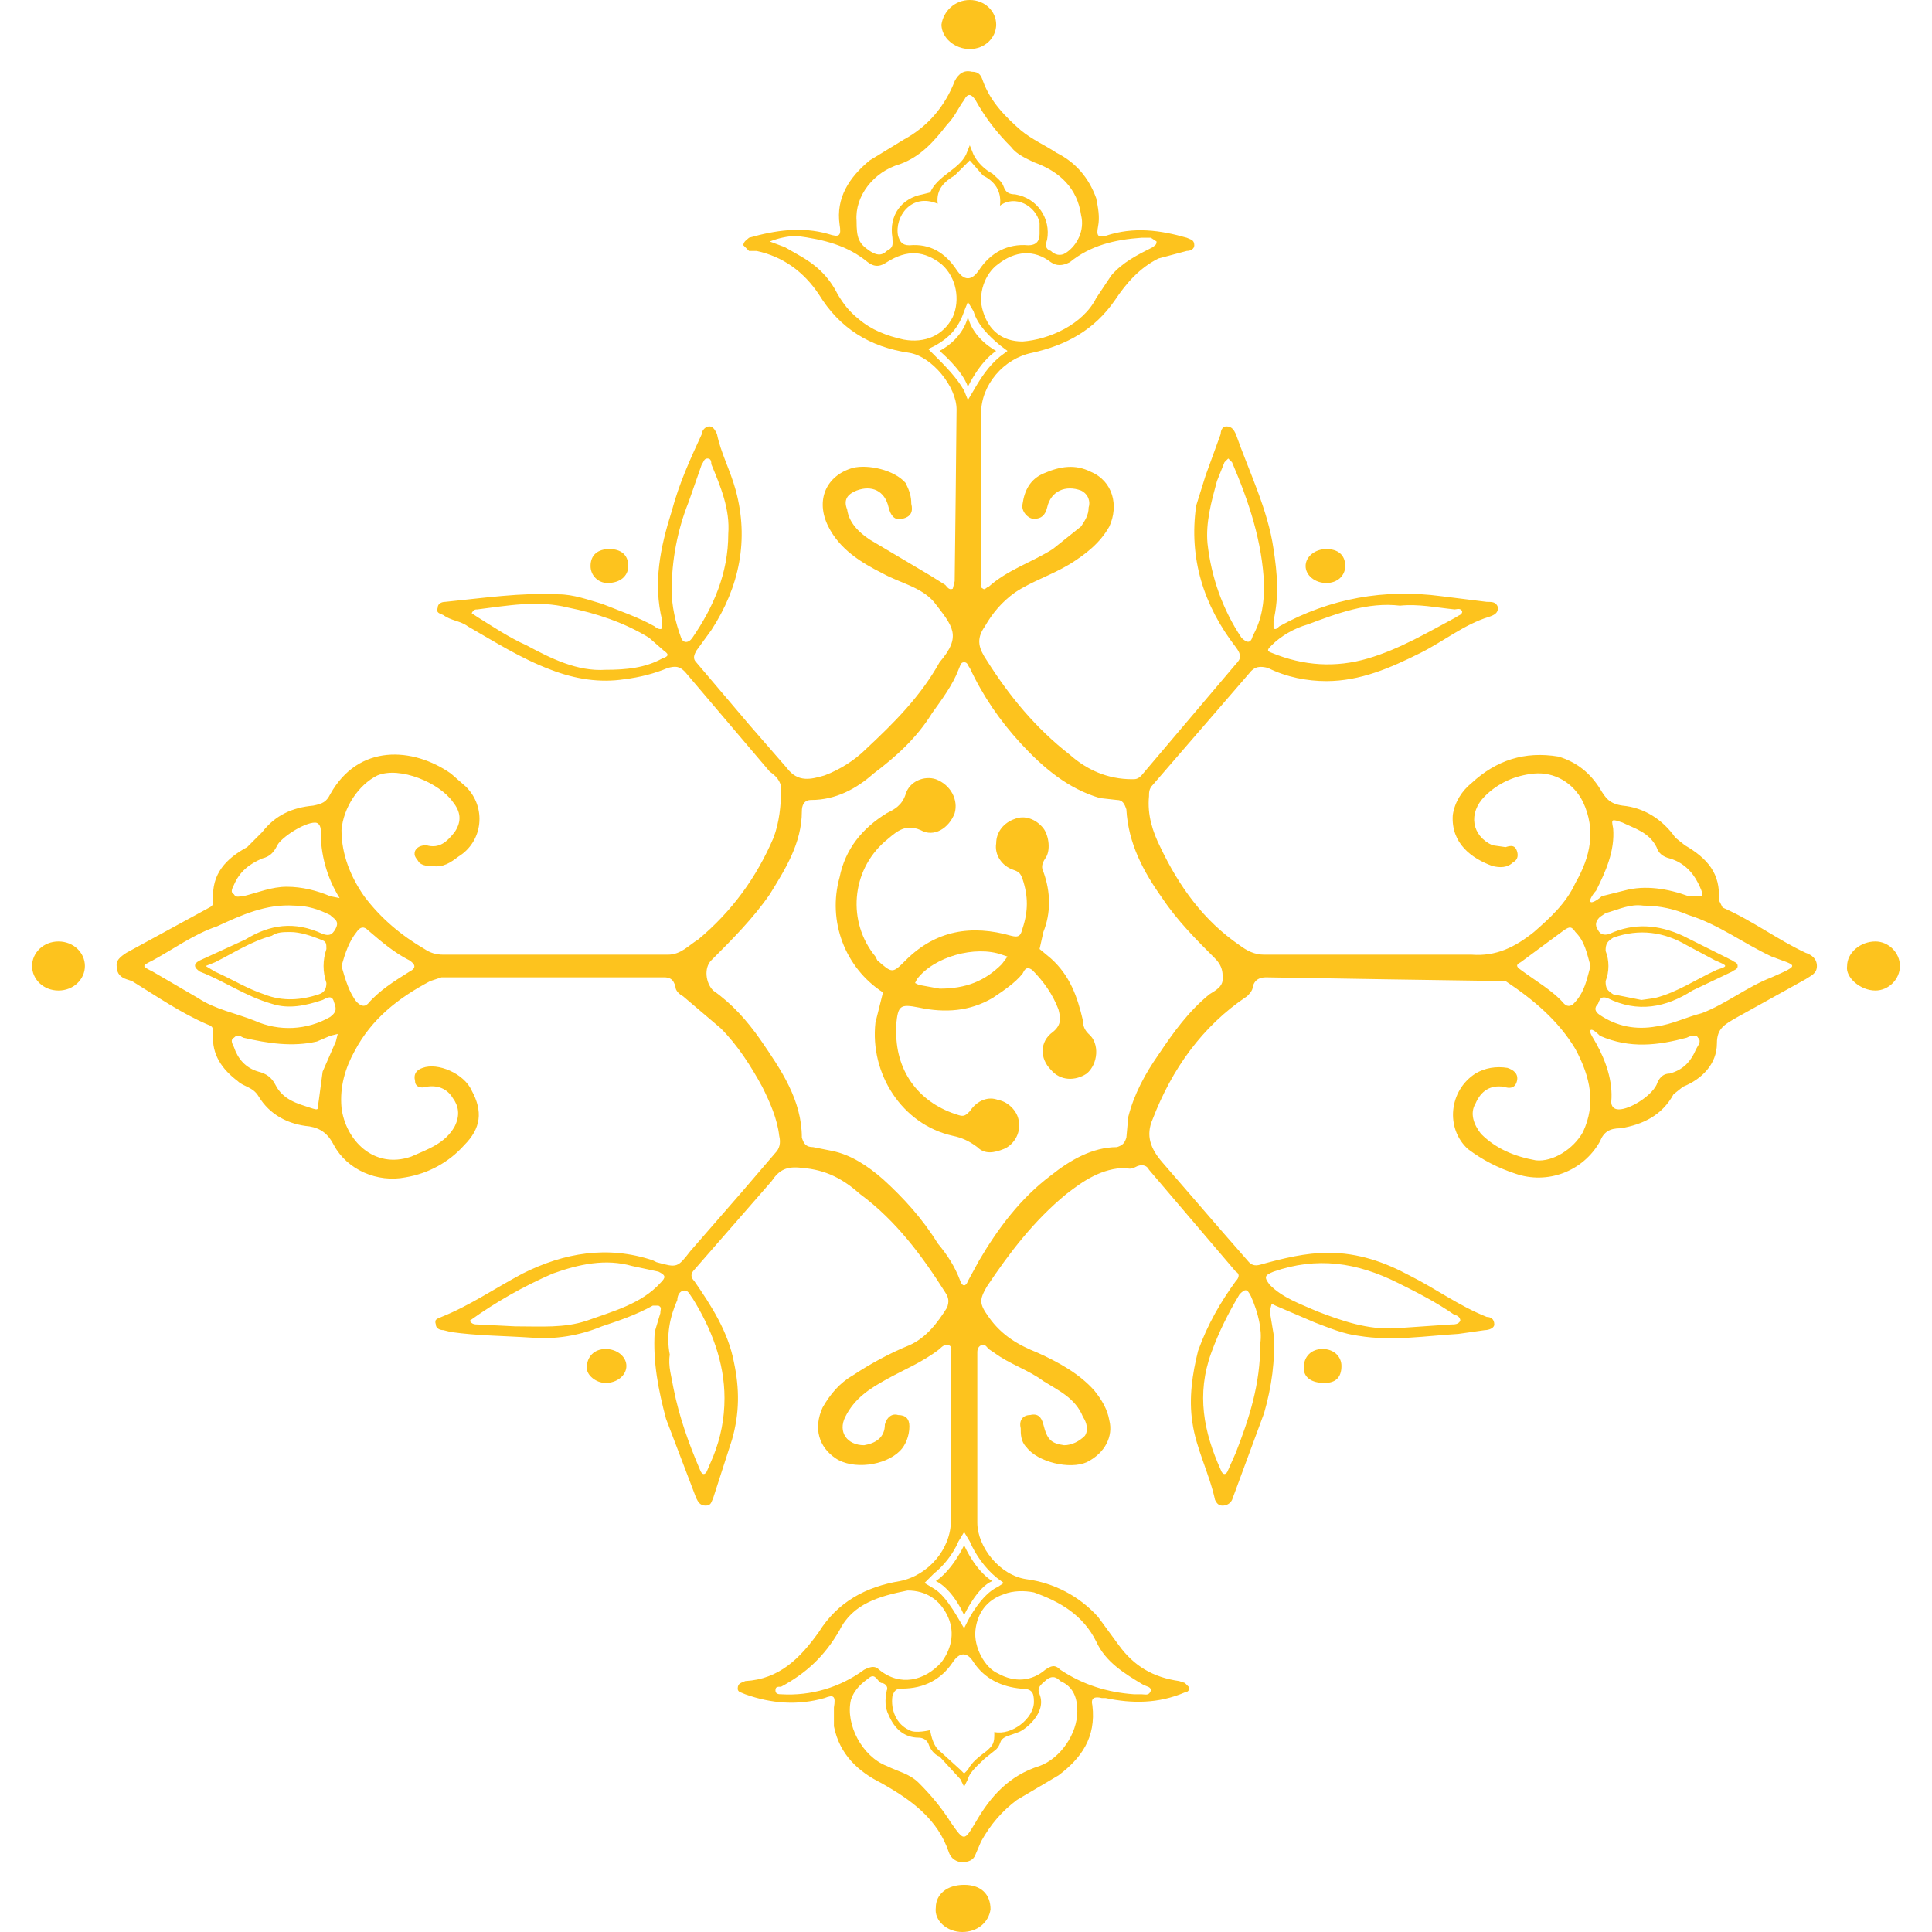
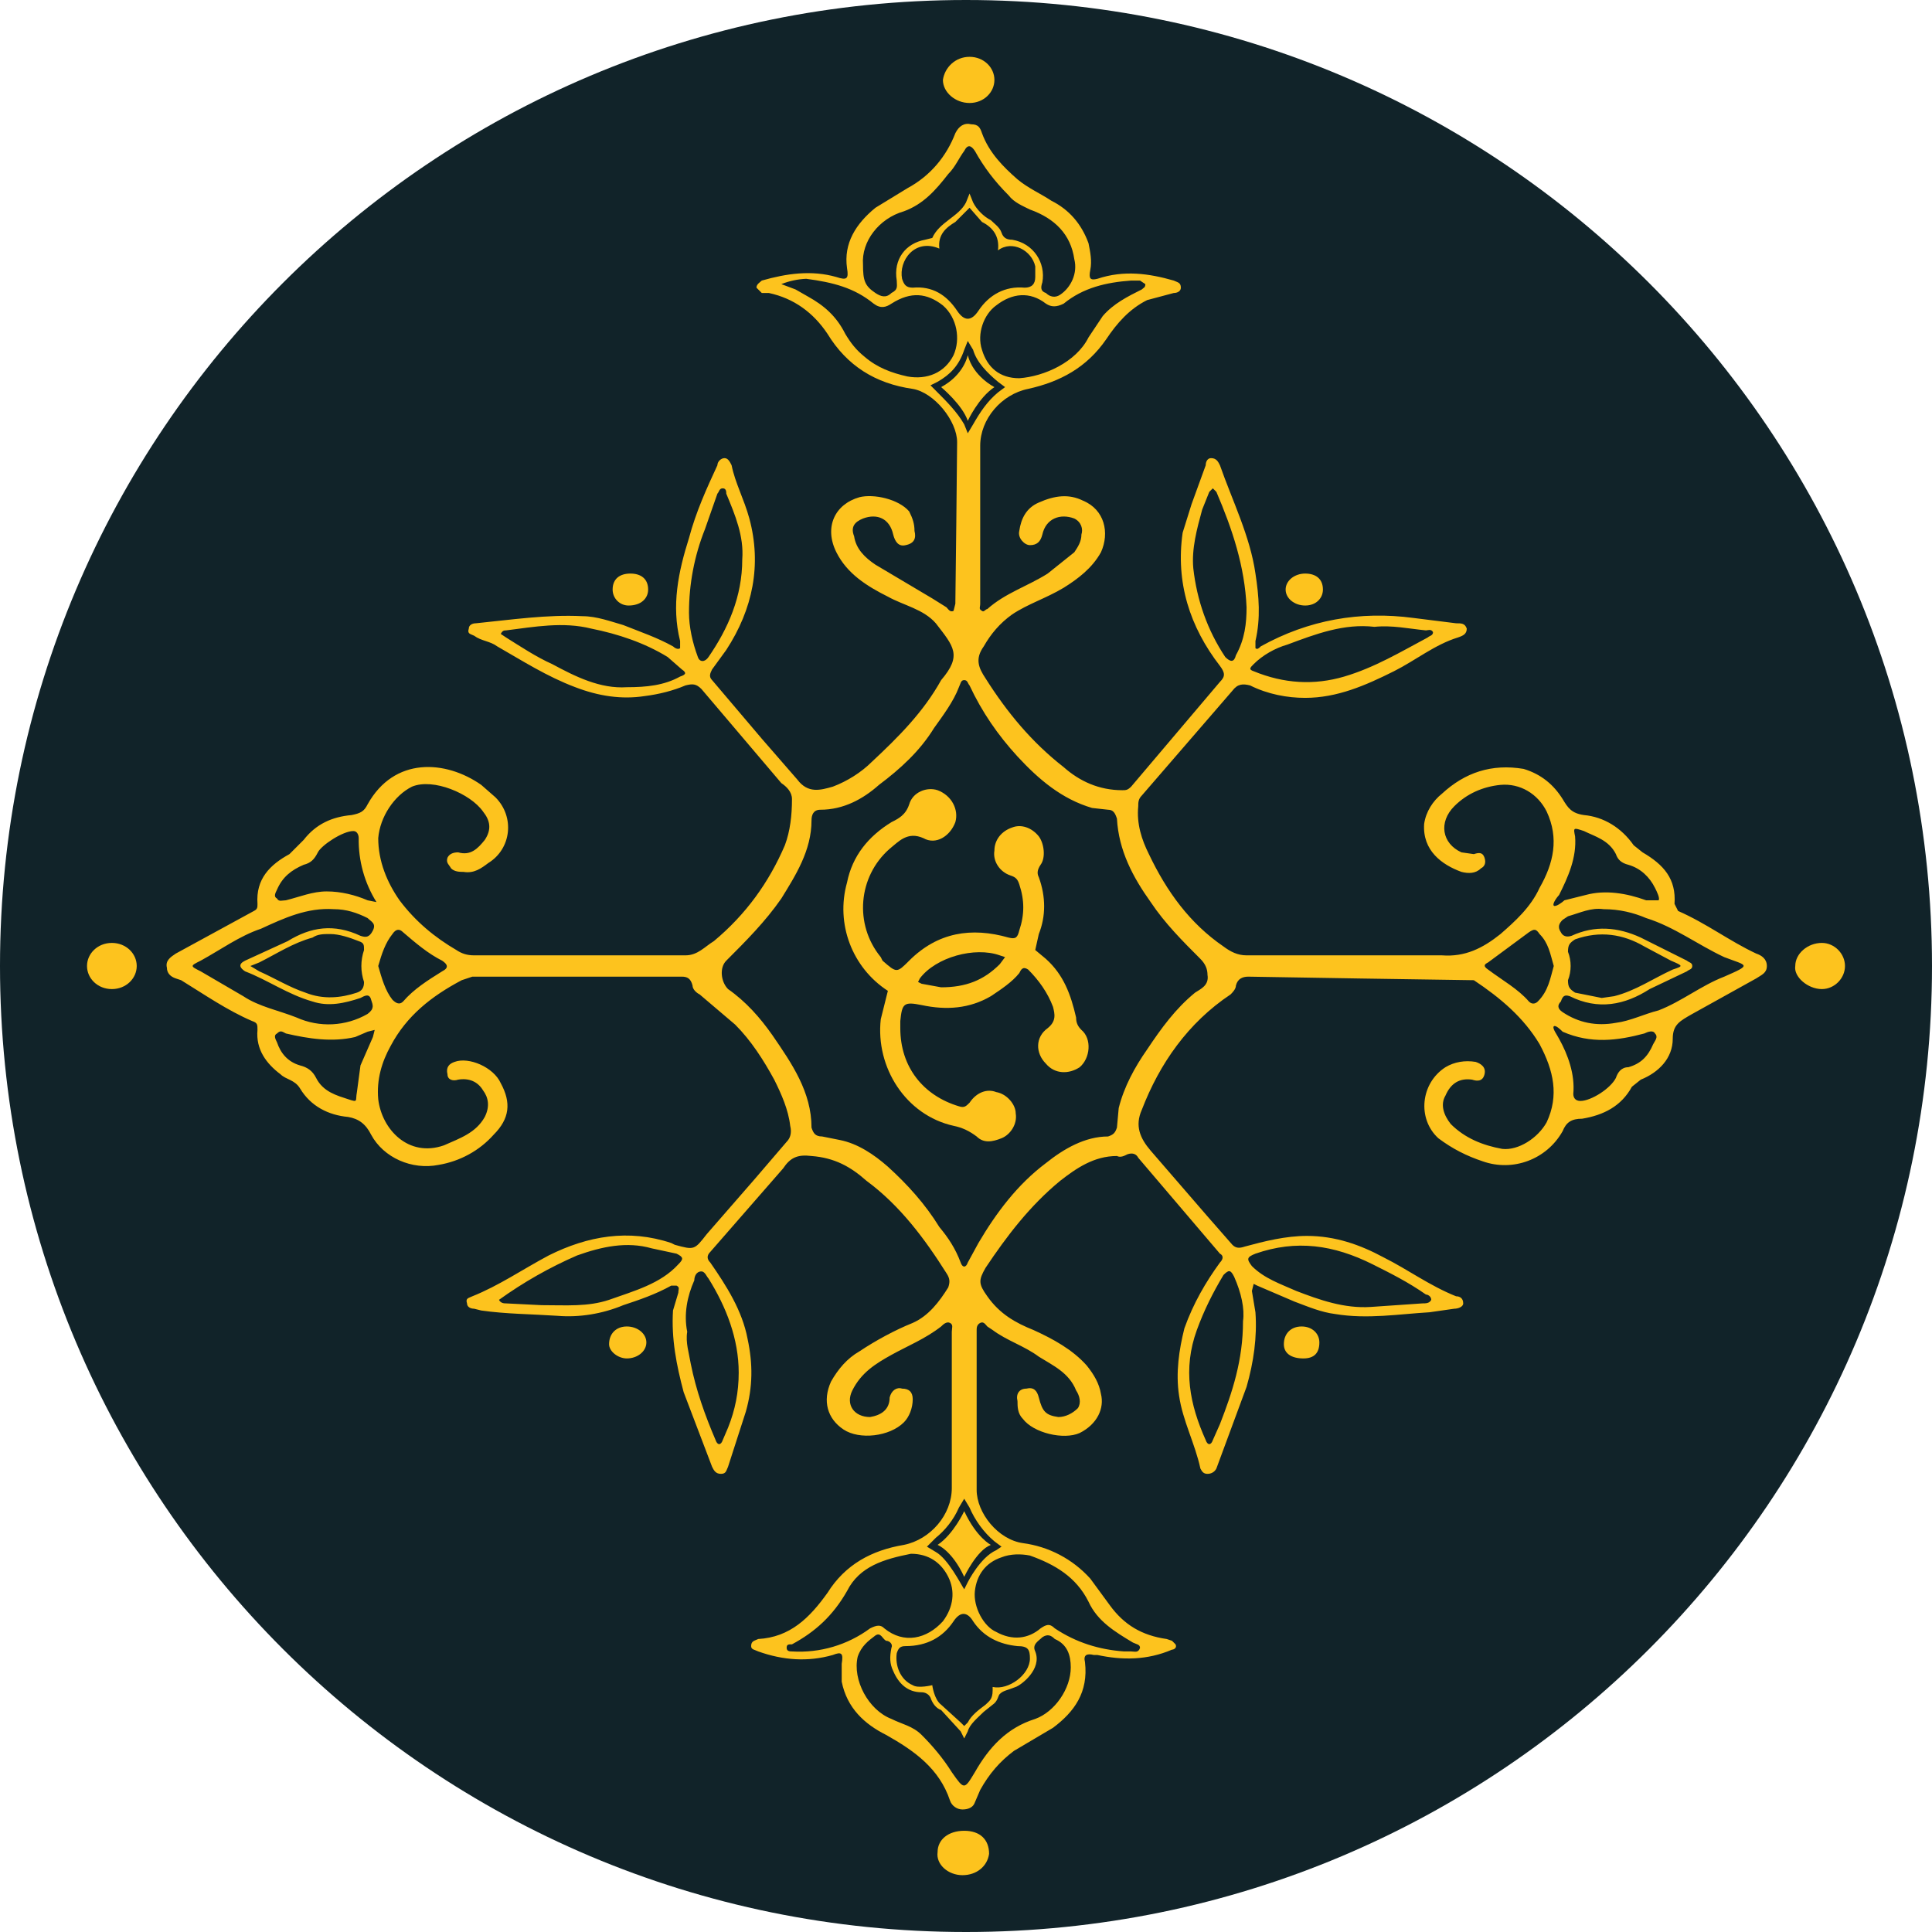
- <svg xmlns="http://www.w3.org/2000/svg" width="1024" height="1024" viewBox="0 0 1024 1024">
+ <svg xmlns="http://www.w3.org/2000/svg" width="1024" height="1024" viewBox="-32 -32 1088 1088">
+   <circle fill="#112329" id="path11" cx="512" cy="512" r="544" />
  <g fill="#fdc31e">
    <g id="icon-dots">
      <path d="M514 26c-8 0-15-6-15-13 1-7 7-13 15-13s14 6 14 13-6 13-14 13" />
      <path d="M994 499c7 0 13 6 13 13s-6 13-13 13c-8 0-16-7-15-13 0-7 7-13 15-13" />
      <path d="M511 999c9 0 14 5 14 13-1 7-7 12-15 12s-15-6-14-13c0-7 6-12 15-12" />
      <path d="M31 499c8 0 14 6 14 13s-6 13-14 13-14-6-14-13 6-13 14-13" />
      <path d="M703 309c-6 0-11-4-11-9s5-9 11-9 10 3 10 9c0 5-4 9-10 9" />
      <path d="M321 733c-5 0-10-4-10-8 0-6 4-10 10-10s11 4 11 9-5 9-11 9" />
      <path d="M702 733c-7 0-11-3-11-8 0-6 4-10 10-10s10 4 10 9c0 6-3 9-9 9" />
      <path d="M322 309c-5 0-9-4-9-9 0-6 4-9 10-9s10 3 10 9c0 5-4 9-11 9" />
      <path d="M513 168s-2 11-15 18c0 0 12 10 15 19 0 0 6-13 15-19 0 0-12-6-15-18" />
      <path d="M511 819s-6 13-15 19c0 0 8 3 15 18 0 0 7-15 15-18 0 0-8-4-15-19" />
    </g>
    <path id="icon-piercing" d="M531 511c-9 9-19 13-33 13l-11-2-2-1 1-2c9-12 31-18 45-13l3 1-3 4m46 37c-2-2-3-4-3-7-3-13-7-24-17-33l-6-5 2-9c4-10 4-21 0-32-1-2-1-4 1-7 3-4 2-12-1-16-4-5-10-7-15-5-6 2-10 7-10 13-1 6 3 12 9 14 3 1 4 2 5 5 3 9 3 17 0 26-1 4-2 5-6 4-21-6-40-3-56 13-7 7-7 7-15 0l-1-2a44 44 0 0 1 5-61c5-4 10-10 19-6 7 4 15-1 18-9 2-7-2-15-10-18-6-2-14 1-16 8-2 6-6 8-10 10-13 8-22 19-25 34a55 55 0 0 0 23 61l-1 4-3 12c-3 27 14 54 41 60 5 1 9 3 13 6 4 4 9 3 14 1s9-8 8-14c0-5-5-11-11-12-5-2-11 0-15 6-2 2-3 3-6 2-20-6-33-22-33-44v-4c1-10 2-11 12-9 14 3 27 2 39-5 6-4 12-8 16-13 1-2 2-4 5-2 6 6 11 13 14 21 1 4 2 8-3 12-7 5-7 14-1 20 5 6 13 6 19 2 6-5 7-16 1-21" />
    <path id="icon-cross" d="M851 504c0-4 1-5 4-7 14-5 27-3 39 4l15 8c7 3 7 3 1 5-11 5-21 12-33 15l-7 1-15-3c-3-2-4-3-4-7 2-5 2-11 0-16m88 14c-13 5-24 14-37 19-8 2-16 6-24 7-11 2-21 0-30-6-3-2-3-4-1-6 1-3 2-4 5-3 16 8 31 5 45-4l21-10c1-1 3-1 3-3s-2-2-3-3l-26-13c-13-6-26-7-39-1-3 1-5 0-6-2-2-3-1-5 1-7l3-2c7-2 13-5 20-4 9 0 17 2 24 5 16 5 29 15 44 22 13 5 16 4 0 11m-40 38c-3 7-7 11-14 13-4 0-6 3-7 6-3 6-14 13-20 13-3 0-4-2-4-4 1-11-3-22-8-31-1-2-4-6-3-7s4 2 5 3c16 7 31 5 46 1 2-1 5-2 6 0 2 2 0 4-1 6m-53-84c5-10 10-21 9-33-1-5-1-5 5-3 6 3 14 5 18 13 1 3 3 5 7 6 7 2 12 7 15 13 1 2 3 6 2 7h-7c-11-4-23-6-34-3l-12 3c-1 1-5 4-6 3s2-5 3-6m-12 60c-1 1-3 2-5 0-6-7-15-12-23-18-3-2-2-3 0-4l23-17c3-2 4-2 6 1 5 5 6 11 8 18-2 7-3 14-9 20m-193-5c-11 9-19 20-27 32-7 10-13 21-16 33l-1 11c-1 3-2 4-5 5-13 0-25 7-35 15-16 12-28 28-38 45l-6 11c-1 3-3 3-4 0-3-8-7-14-12-20-8-13-18-24-29-34-8-7-17-13-27-15l-10-2c-4 0-5-2-6-5 0-20-11-36-22-52-7-10-15-19-25-26-4-4-5-12-1-16 11-11 22-22 31-35 8-13 17-27 17-44 0-3 1-6 5-6 13 0 24-6 33-14 12-9 23-19 31-32 5-7 11-15 14-23 1-2 1-4 3-4s2 2 3 3c7 15 16 28 27 40 12 13 25 24 42 29l9 1c3 0 4 2 5 5 1 18 9 33 19 47 8 12 18 22 28 32 3 3 4 6 4 9 1 6-4 8-7 10M528 836l4 3-3 2c-9 4-16 18-16 18l-2 4c-2-3-9-17-16-21l-5-3 5-5c5-4 10-10 13-17l3-5 3 5c3 7 8 14 14 19m20 8c14 5 26 12 33 26 5 11 15 17 25 23 2 1 4 1 4 3-1 3-3 2-5 2h-4c-14-1-27-5-39-13-3-3-5-2-8 0-7 6-16 7-25 2-7-3-13-14-12-23s6-16 15-19c5-2 11-2 16-1m3 92c-16 5-26 16-34 30-6 10-6 10-13 0-5-8-11-15-17-21-5-5-11-6-17-9-13-5-22-22-19-35 2-6 6-9 10-12 3-2 4 2 6 3 2 0 4 2 3 4-1 5-1 9 1 13 3 7 8 12 16 12 2 0 4 1 5 3 1 3 3 6 6 7l11 12 2 4 2-4c1-4 6-8 9-11l5-4c3-2 3-5 4-6 2-2 4-2 9-4 3-1 15-10 11-20-2-4 2-6 4-8 3-2 5-1 7 1 7 3 9 9 9 16 0 12-9 25-20 29m-46-55c4-6 8-5 11 0 6 9 15 13 25 14 6 0 7 2 7 7 0 9-12 18-21 16v2c0 5-2 6-4 8-4 3-8 6-10 10l-2 2-2-2-11-10c-4-3-5-11-5-11s-8 2-11 0c-7-3-10-11-9-18 1-3 2-4 5-4 12 0 21-5 27-14m-91 17c-1 0-3 0-3-2s1-2 3-2c13-7 23-16 31-30 7-14 21-18 36-21 10 0 17 5 21 13s3 17-3 25c-9 10-22 13-33 4-2-2-4-2-8 0a67 67 0 0 1-44 13m81-710-3-3 4-2c7-4 12-9 15-18l2-5 3 5c2 7 8 13 14 18l4 3-4 3c-6 5-10 11-14 18l-3 5-2-5c-4-7-10-13-16-19m-16-8c-9-2-17-5-24-11-5-4-8-8-11-13-5-10-12-16-21-21l-7-4-8-3a43 43 0 0 1 14-3c15 2 27 5 38 14 4 3 7 2 10 0 11-7 20-6 29 1 8 7 10 19 6 28-5 10-15 14-26 12m-2-93c11-4 18-12 25-21 4-4 6-9 9-13 2-4 4-3 6 0 5 9 11 17 19 25 3 4 8 6 12 8 14 5 23 14 25 28 2 8-2 16-8 20-3 2-6 1-8-1-3-1-3-3-2-6 2-11-5-22-17-24-3 0-5-1-6-4s-4-5-6-7c-4-2-8-6-10-10l-2-5-2 5c-4 8-15 11-19 20l-4 1c-11 2-18 11-16 23 0 3 1 5-3 7-3 3-6 2-9 0-6-4-7-7-7-16-1-13 9-26 23-30m29 6 8-8 7 8c6 3 10 8 9 16 8-6 19 0 21 9v6c0 4-2 6-6 6-11-1-20 4-26 13-4 6-8 6-12 0-6-9-14-14-25-13-4 0-5-2-6-5-2-10 7-23 21-17-1-8 4-12 9-15m99 33h5l3 2c0 2-1 2-2 3-8 4-16 8-22 15l-8 12c-7 14-25 22-39 23-11 0-18-6-21-16-3-9 1-20 8-25 9-7 19-8 28-1 3 2 6 2 10 0 11-9 24-12 38-13m58 561c4 9 6 18 5 25 0 22-6 40-13 58l-4 9c-1 3-3 3-4 0-9-20-13-40-5-62 4-11 9-21 15-31 3-3 4-3 6 1m12-13c23-8 44-5 66 6 10 5 20 10 30 17 1 0 3 1 3 3-1 2-3 2-5 2l-29 2c-15 1-29-4-42-9-9-4-18-7-25-14-3-4-3-5 2-7m-308 14c10 16 17 34 17 53 0 11-2 21-6 31l-3 7c-1 3-3 3-4 0-6-14-11-28-14-43-1-6-3-12-2-18-2-10 0-20 4-29 0-2 1-5 4-5 2 0 3 3 4 4m-17-8c-10 11-25 15-39 20-12 4-24 3-38 3l-20-1c-1 0-3 0-4-2a237 237 0 0 1 44-25c14-5 28-8 42-4l14 3c4 2 4 3 1 6M217 515c-8 5-16 10-22 17-2 2-4 1-6-1-4-5-6-12-8-19 2-7 4-13 8-18 2-3 4-3 6-1 7 6 14 12 22 16 3 2 4 4 0 6m-37-39-5-1c-7-3-15-5-23-5s-15 3-23 5c-2 0-4 1-5-1-2-1-1-3 0-5 3-7 8-11 15-14 4-1 6-3 8-7s14-12 20-12c2 0 3 2 3 4a66 66 0 0 0 10 36m-2 76-7 16-2 15c-1 5 1 6-5 4s-14-4-18-12c-2-4-5-6-9-7-7-2-11-7-13-13-1-2-2-4 0-5 2-2 3-1 5 0 13 3 26 5 39 2l7-3 4-1-1 4m-5-31c0 3-1 5-4 6-9 3-19 4-29 0-9-3-17-8-26-12l-5-3 5-2c10-5 19-11 30-14 3-2 6-2 10-2 5 0 11 2 16 4 3 1 3 2 3 5-2 6-2 12 0 18m-68 8-24-14c-6-3-6-3 0-6 11-6 22-14 34-18 13-6 26-12 41-11 7 0 13 2 19 5 2 2 5 3 3 7s-4 4-7 3c-15-7-28-5-41 3l-24 11c-4 2-3 4 0 6 13 5 24 13 38 17 9 3 18 1 27-2 2-1 5-3 6 1 1 3 2 5-2 8a44 44 0 0 1-40 2c-10-4-21-6-30-12m256-191c-3-8-5-17-5-25 0-16 3-32 9-47l7-20c1-1 1-3 3-3s2 2 2 3c5 12 10 24 9 37 0 21-8 39-19 55-2 3-5 3-6 0m-10 11c-9 5-19 6-30 6-15 1-29-6-42-13-9-4-18-10-26-15l-3-2c1-2 2-2 3-2 16-2 32-5 48-1 15 3 30 8 43 16l8 7c3 2 2 3-1 4m289-61c-1-11 2-22 5-33l4-10 2-2 2 2c9 21 16 42 17 65 0 9-1 18-6 27-1 4-3 4-6 1-10-15-16-32-18-50m34 54c5-5 12-9 19-11 16-6 32-12 49-10 10-1 19 1 29 2 1 0 3-1 4 1 0 2-2 2-3 3-15 8-30 17-47 22s-34 4-51-3c-3-1-2-2 0-4m283 163c-15-7-28-17-44-24l-2-4c1-14-6-22-18-29l-5-4c-7-10-17-16-28-17-7-1-9-4-12-9-5-8-12-14-22-17-18-3-33 2-46 14-5 4-9 10-10 17-1 15 10 23 21 27 4 1 8 1 11-2 2-1 3-3 2-6s-3-3-6-2l-7-1c-11-5-13-17-4-26 7-7 16-11 26-12 11-1 21 5 26 15 7 15 4 29-4 43-5 11-14 19-22 26-10 8-20 13-33 12H670c-5 0-9-2-13-5-19-13-32-31-42-52-4-8-7-17-6-27 0-2 0-4 2-6l51-59c3-4 6-4 10-3 10 5 21 7 31 7 18 0 34-7 50-15 12-6 23-15 36-19 3-1 5-2 5-5-1-3-3-3-6-3l-24-3c-30-4-59 1-86 16-1 1-2 2-3 1v-4c3-13 2-25 0-38-3-21-13-41-20-61-1-2-2-4-5-4-2 0-3 2-3 4l-8 22-5 16c-4 28 4 53 21 75 3 4 3 6 0 9l-50 59c-2 2-3 2-5 2-13 0-24-5-33-13-18-14-32-31-44-50-4-6-6-11-1-18 4-7 9-13 16-18 9-6 19-9 29-15 8-5 16-11 21-20 5-11 2-24-10-29-8-4-16-3-25 1-7 3-10 9-11 16-1 4 3 8 6 8 4 0 6-2 7-6 2-9 10-12 18-9 4 2 5 6 4 9 0 4-2 7-4 10l-15 12c-11 7-24 11-34 20-1 0-2 2-3 1-2-1-1-2-1-4v-89c0-15 12-29 27-32 18-4 33-12 44-28 6-9 13-17 23-22l15-4c2 0 4-1 4-3 0-3-2-3-4-4-14-4-28-6-43-1-4 1-5 0-4-5s0-10-1-15c-4-11-11-19-21-24-6-4-13-7-19-12-8-7-16-15-20-26-1-3-2-5-6-5-4-1-7 1-9 5-5 13-14 24-27 31l-18 11c-11 9-18 20-16 34 1 6 0 7-6 5-14-4-28-2-42 2-1 1-3 2-3 4l3 3h4c14 3 25 11 33 23 11 18 27 28 48 31 12 2 25 18 25 30a26078 26078 0 0 1-1 91l-1 4c-2 1-3-1-4-2l-8-5-32-19c-6-4-11-9-12-16-2-5 0-8 5-10 8-3 15 0 17 9 1 4 3 7 7 6 5-1 6-4 5-8 0-4-1-7-3-11-6-7-20-10-28-8-14 4-20 17-13 31 6 12 17 19 29 25 9 5 20 7 27 15 10 13 15 18 3 32-10 18-24 32-39 46-6 6-14 11-22 14-7 2-14 4-20-4l-20-23-28-33c-2-2-1-4 0-6l8-11c15-23 20-48 13-74-3-11-8-20-10-30-1-2-2-4-4-4s-4 2-4 4c-6 13-12 26-16 41-6 19-10 38-5 58v4c-1 1-3 0-4-1-9-5-18-8-28-12-7-2-15-5-23-5-20-1-40 2-60 4-2 0-4 1-4 3-1 3 1 3 3 4 4 3 9 3 13 6 14 8 28 17 44 23 13 5 26 7 39 5 8-1 16-3 23-6 4-1 6-1 9 2l45 53c3 2 6 5 6 9 0 9-1 18-4 26-9 21-22 39-40 54-5 3-9 8-16 8H235c-4 0-7-1-10-3-12-7-23-16-32-28-7-10-12-22-12-35 1-12 9-24 19-29 12-5 33 4 40 14 4 5 5 10 1 16-4 5-8 9-15 7-3 0-5 1-6 3-1 3 1 4 2 6 2 2 5 2 7 2 6 1 10-2 14-5 13-8 15-26 4-37l-8-7c-20-14-49-16-64 11-2 4-4 5-9 6-11 1-20 5-27 14l-8 8c-11 6-19 14-18 28 0 2 0 3-2 4l-44 24c-3 2-6 4-5 8 0 3 2 5 5 6l3 1c13 8 26 17 40 23 3 1 3 2 3 5-1 11 5 19 13 25 3 3 8 3 11 8 6 10 16 15 27 16 6 1 10 4 13 10 7 13 23 20 38 17 12-2 23-8 31-17 9-9 10-18 4-29-4-9-18-15-26-12-3 1-5 3-4 7 0 3 3 4 6 3 6-1 11 1 14 6 3 4 4 9 1 15-5 9-14 12-23 16-20 7-35-9-37-26-1-11 2-21 7-30 9-17 23-28 40-37l6-2h118c3 0 5 1 6 5 0 2 2 4 4 5l20 17c9 9 16 20 22 31 4 8 8 17 9 26 1 4 0 7-2 9l-18 21-27 31c-7 9-7 9-18 6l-2-1c-24-8-47-4-69 7-15 8-28 17-43 23-2 1-4 1-3 4 0 2 2 3 4 3l4 1c14 2 28 2 43 3 12 1 25-1 37-6 9-3 18-6 27-11h3c2 1 1 2 1 4l-3 10c-1 16 2 31 6 46l16 42c1 2 2 4 5 4s3-2 4-4l10-31c4-14 4-27 1-41-3-16-12-30-21-43-2-2-2-4 0-6l41-47c4-6 8-8 16-7 13 1 22 6 31 14 19 14 33 33 45 52 2 3 2 5 1 8-5 8-11 16-20 20-10 4-21 10-30 16-7 4-12 10-16 17-5 11-2 21 7 27s26 4 34-4c3-3 5-8 5-13 0-4-2-6-6-6-3-1-6 1-7 5 0 7-5 10-11 11-9 0-14-7-10-15 5-10 13-15 22-20s19-9 28-16c1-1 3-3 5-2s1 3 1 5v88c0 15-12 29-27 32-18 3-33 11-43 27-10 14-21 25-39 26-2 1-4 1-4 4 0 2 2 2 4 3 14 5 28 6 42 2 5-2 6-1 5 5v10c3 15 13 24 25 30 16 9 30 19 36 37 1 3 4 5 7 5s6-1 7-4l3-7c5-9 11-16 19-22l22-13c12-9 20-20 18-37-1-4 1-5 5-4h2c14 3 28 3 42-3 1 0 3-1 2-3l-2-2-3-1c-14-2-24-8-32-19l-11-15a62 62 0 0 0-38-20c-14-2-26-17-26-30v-90c0-1 0-3 2-4s3 1 4 2l3 2c8 6 18 9 26 15 8 5 17 9 21 19 2 3 3 7 1 10-3 3-7 5-11 5-7-1-9-3-11-11-1-4-3-6-7-5-4 0-6 3-5 7 0 3 0 7 3 10 6 8 23 12 32 8 10-5 14-14 12-22-1-6-4-11-8-16-8-9-19-15-30-20-10-4-19-9-26-19-5-7-5-9-1-16 12-18 25-35 42-49 9-7 19-14 32-14 2 1 4 0 6-1 3-1 5 0 6 2l46 54c2 1 2 3 0 5-8 11-15 23-20 37-3 12-5 25-3 38 2 14 9 27 12 41 1 2 2 3 4 3s4-1 5-3l17-46c4-14 6-28 5-42l-2-12 1-4 2 1 21 9c8 3 15 6 23 7 18 3 36 0 53-1l14-2c2 0 5-1 5-3 0-3-2-4-4-4-15-6-27-15-41-22-13-7-27-12-43-12-12 0-24 3-35 6-3 1-5 1-7-1l-14-16-32-37c-6-7-9-14-5-23 10-26 26-49 50-65 1-1 3-3 3-5 1-4 4-5 7-5a44527 44527 0 0 0 127 2c15 10 28 21 37 36 8 15 11 29 4 44-5 9-16 16-25 15-11-2-21-6-29-14-4-5-6-11-3-16 3-7 8-10 15-9 3 1 6 1 7-3s-2-6-5-7c-6-1-12 0-17 3-14 9-16 29-4 40 8 6 16 10 25 13 17 6 36-1 45-17 2-5 5-7 11-7 12-2 22-7 28-18l5-4c10-4 18-12 18-23 0-8 4-10 11-14l36-20c3-2 6-3 6-7s-3-6-6-7" />
  </g>
</svg>
